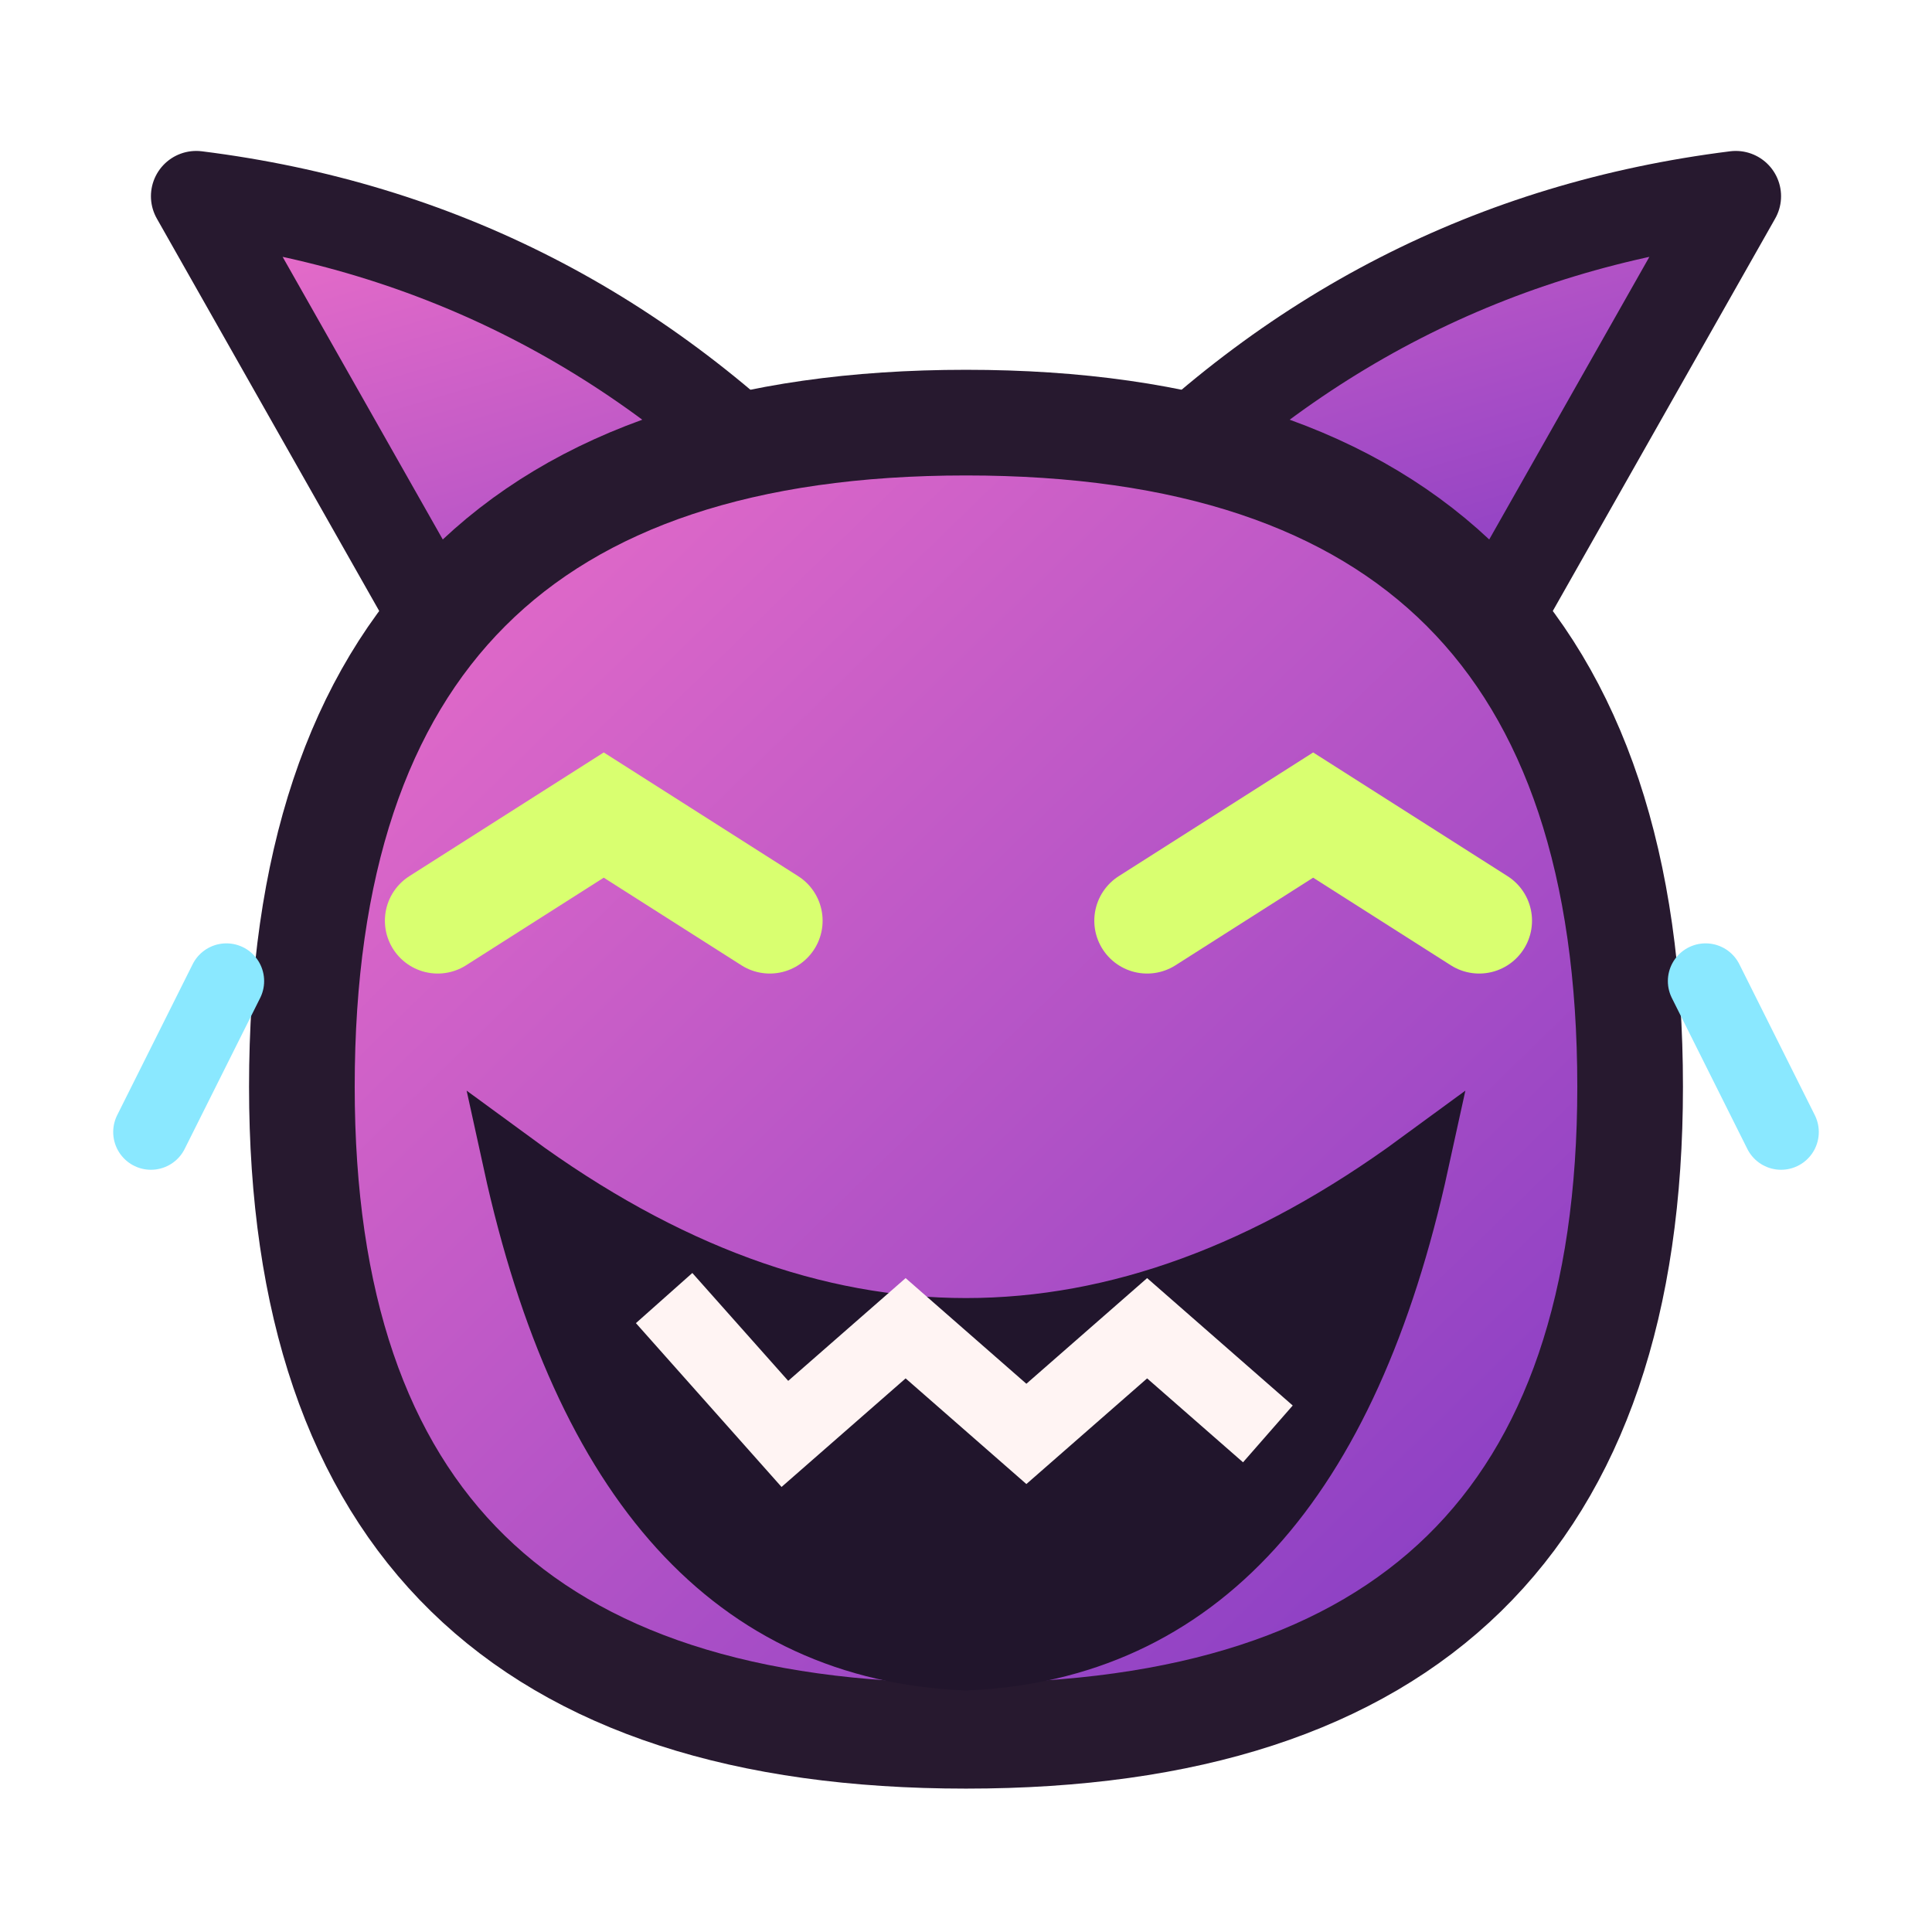
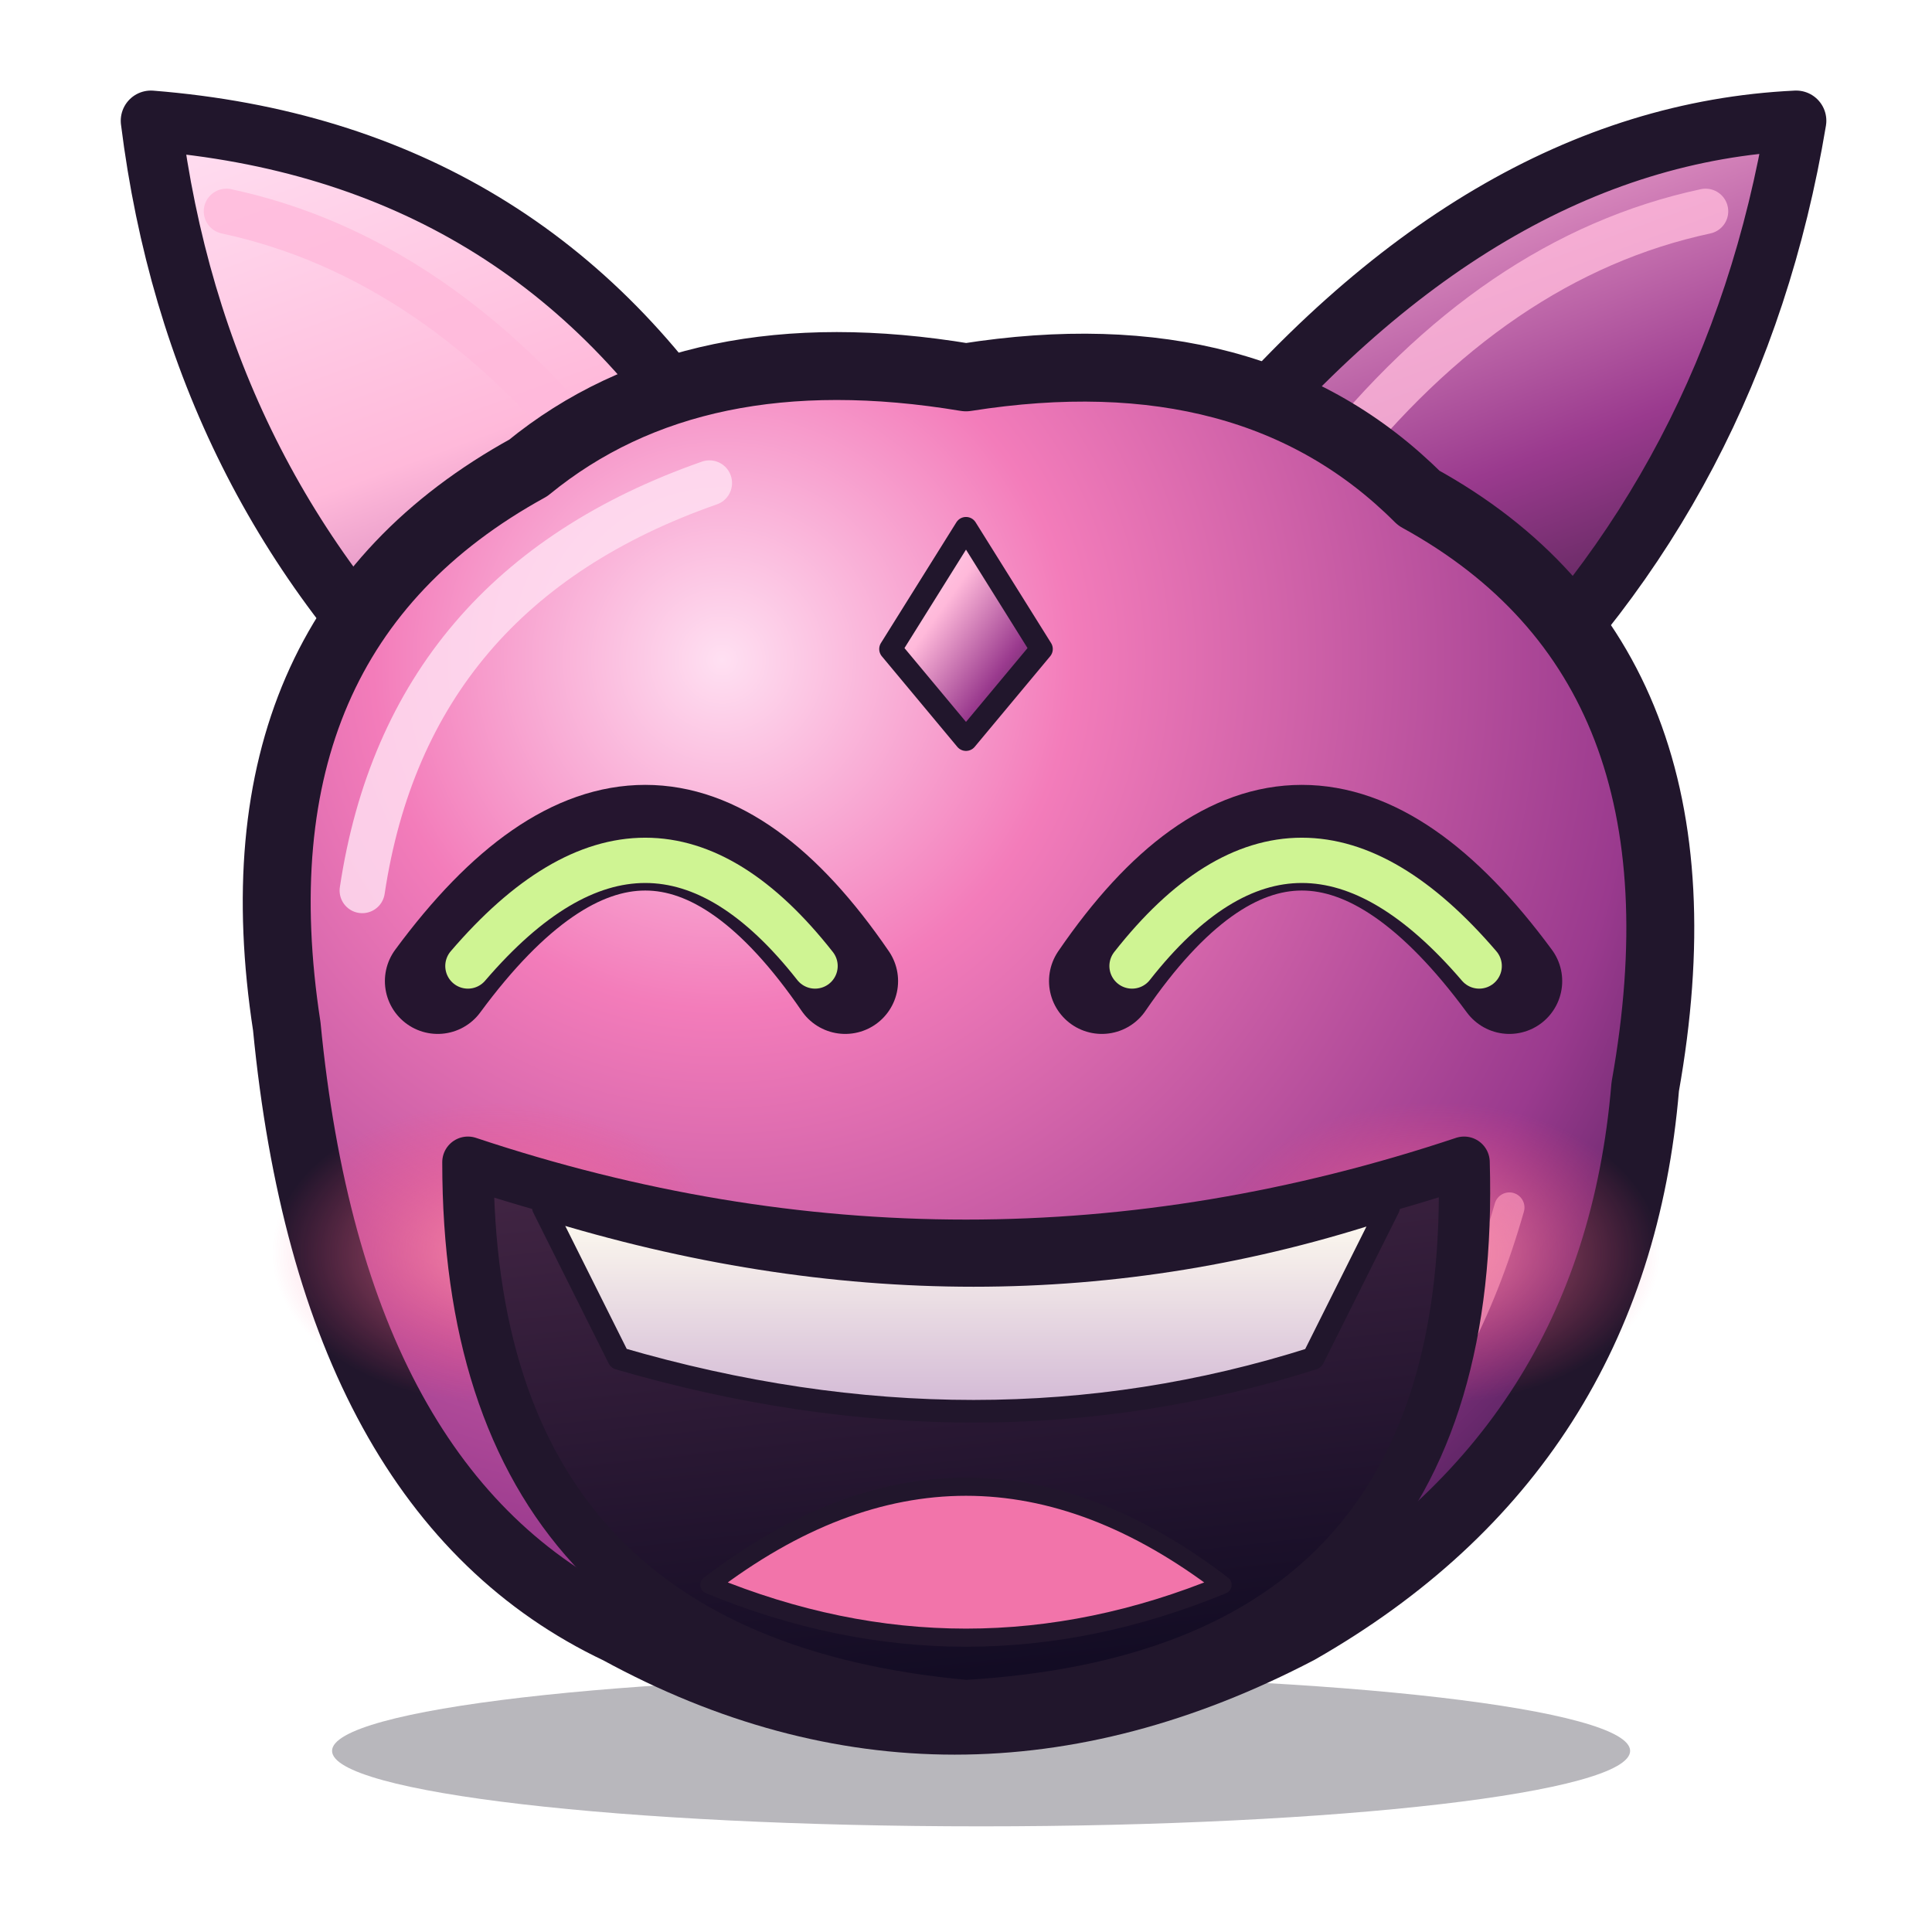
<svg xmlns="http://www.w3.org/2000/svg" viewBox="0 0 128 128" role="img" aria-label="Cackling Imp">
  <defs>
-     <linearGradient id="a" x1="0" y1="0" x2="1" y2="1">
-       <stop stop-color="#ee70c9" />
-       <stop offset="1" stop-color="#7e39c4" />
+     <radialGradient id="skin" cx=".32" cy=".22" r=".88">
+       <stop stop-color="#ffe0f2" />
+       <stop offset=".29" stop-color="#f37cba" />
+       <stop offset=".76" stop-color="#9a3a8e" />
+       <stop offset="1" stop-color="#3d194f" />
+     </radialGradient>
+     <linearGradient id="horn" x1="0" y1="0" x2="1" y2="1">
+       <stop stop-color="#ffe0f2" />
+       <stop offset=".36" stop-color="#ffb9da" />
+       <stop offset=".7" stop-color="#9a3a8e" />
+       <stop offset="1" stop-color="#201529" />
    </linearGradient>
+     <linearGradient id="ink" x2=".2" y2="1">
+       <stop stop-color="#442645" />
+       <stop offset="1" stop-color="#130c24" />
+     </linearGradient>
+     <radialGradient id="eye" cx=".4" cy=".25" r=".8">
+       <stop stop-color="#ffffd5" />
+       <stop offset=".4" stop-color="#e9ff91" />
+       <stop offset=".8" stop-color="#72d77d" />
+       <stop offset="1" stop-color="#317d87" />
+     </radialGradient>
+     <linearGradient id="tooth" x2="0" y2="1">
+       <stop stop-color="#fffdf0" />
+       <stop offset="1" stop-color="#d2b8d5" />
+     </linearGradient>
+     <radialGradient id="blush">
+       <stop stop-color="#ff94a7" stop-opacity=".8" />
+       <stop offset="1" stop-color="#ff487e" stop-opacity="0" />
+     </radialGradient>
  </defs>
-   <path d="M30 43 13 13q24 3 41 21m44 9 17-30q-24 3-41 21" fill="url(#a)" stroke="#27192f" stroke-width="6" stroke-linejoin="round" />
-   <path d="M20 72Q20 28 64 28t44 44q0 43-44 43T20 72Z" fill="url(#a)" stroke="#27192f" stroke-width="7" />
-   <path d="m29 61 11-7 11 7m25 0 11-7 11 7" fill="none" stroke="#d9ff70" stroke-width="7" stroke-linecap="round" />
-   <path d="M34 77Q64 99 94 77Q87 109 64 110Q41 109 34 77Z" fill="#21152c" stroke="#21152c" stroke-width="4" />
-   <path d="m44 86 8 9 8-7 8 7 8-7 8 7" fill="none" stroke="#fff4f3" stroke-width="5" />
-   <path d="m15 65-5 10m103-10 5 10" stroke="#8ae8ff" stroke-width="5" stroke-linecap="round" />
+   <ellipse cx="65" cy="116" rx="43" ry="5" fill="#100c1e" opacity=".30" />
+   <path d="M30 48Q13 32 10 8Q35 10 48 31L80 31Q98 9 119 8Q115 32 98 48Z" fill="url(#horn)" stroke="#21162c" stroke-width="4" stroke-linejoin="round" stroke-linecap="round" />
+   <path d="M15 14Q29 17 40 31M113 14Q99 17 88 31" fill="none" stroke="#ffb9da" stroke-opacity=".8" stroke-width="3" stroke-linecap="round" />
+   <path d="M19 68Q15 42 35 31Q46 22 64 25Q83 22 94 33Q114 44 109 72Q107 96 86 108Q63 120 41 108Q22 99 19 68Z" fill="url(#skin)" stroke="#21162c" stroke-width="4.5" stroke-linejoin="round" stroke-linecap="round" />
+   <path d="M24 59Q27 39 47 32" fill="none" stroke="#ffe0f2" stroke-opacity=".83" stroke-width="3" stroke-linecap="round" />
+   <path d="M100 80Q94 101 76 106" fill="none" stroke="#ffb9da" stroke-opacity=".65" stroke-width="2" stroke-linecap="round" />
+   <ellipse cx="33" cy="83" rx="15" ry="10" fill="url(#blush)" />
+   <ellipse cx="95" cy="83" rx="15" ry="10" fill="url(#blush)" />
+   <path d="M59 43 64 35 69 43 64 49Z" fill="url(#horn)" stroke="#21162c" stroke-width="1.5" stroke-linejoin="round" stroke-linecap="round" />
+   <path d="M29 65Q43 46 56 65M73 65Q86 46 100 65" fill="none" stroke="#25152f" stroke-opacity="1" stroke-width="7" stroke-linecap="round" />
+   <path d="M31 64Q43 50 54 64M75 64Q86 50 98 64" fill="none" stroke="#d7ff99" stroke-opacity=".95" stroke-width="3" stroke-linecap="round" />
+   <path d="M31 77Q64 88 97 77Q98 111 64 113Q31 110 31 77Z" fill="url(#ink)" stroke="#21162c" stroke-width="3.4" stroke-linejoin="round" stroke-linecap="round" />
+   <path d="M36 80Q65 89 92 80L87 90Q65 97 41 90Z" fill="url(#tooth)" stroke="#21162c" stroke-width="1.5" stroke-linejoin="round" stroke-linecap="round" />
+   <path d="M47 105Q64 92 81 105Q64 112 47 105Z" fill="#f274aa" stroke="#21162c" stroke-width="1.2" stroke-linejoin="round" stroke-linecap="round" />
</svg>
